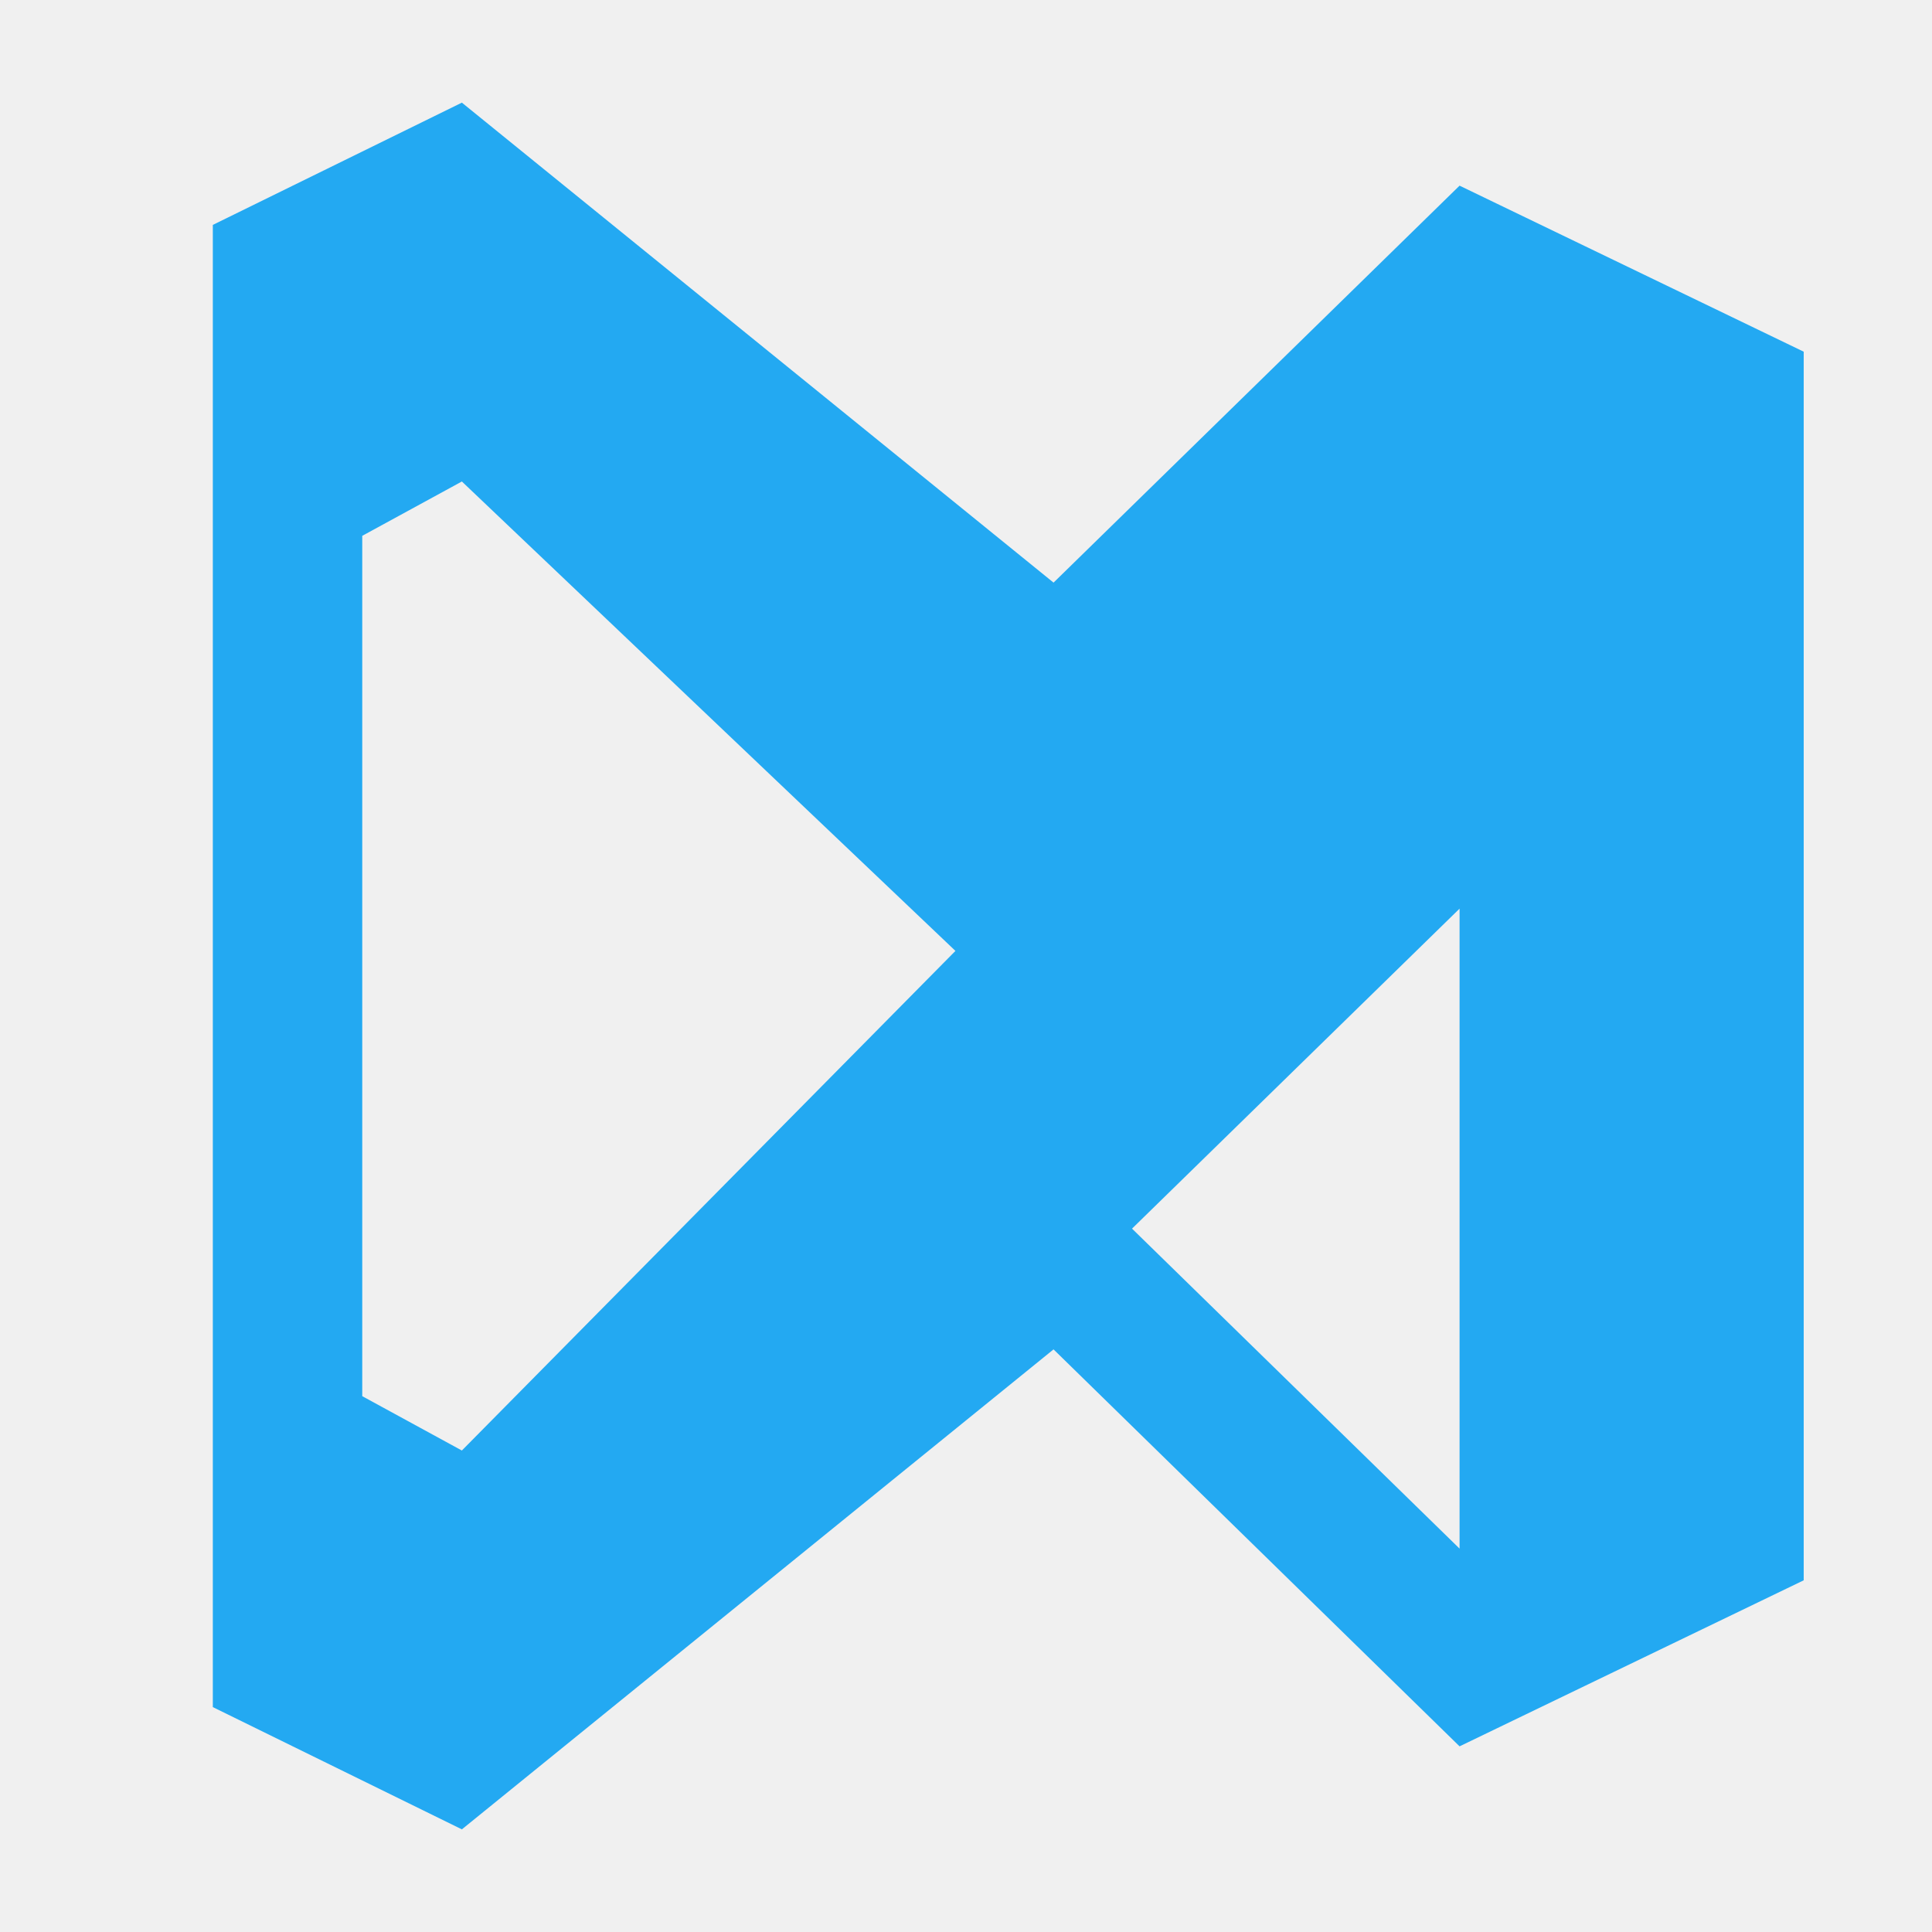
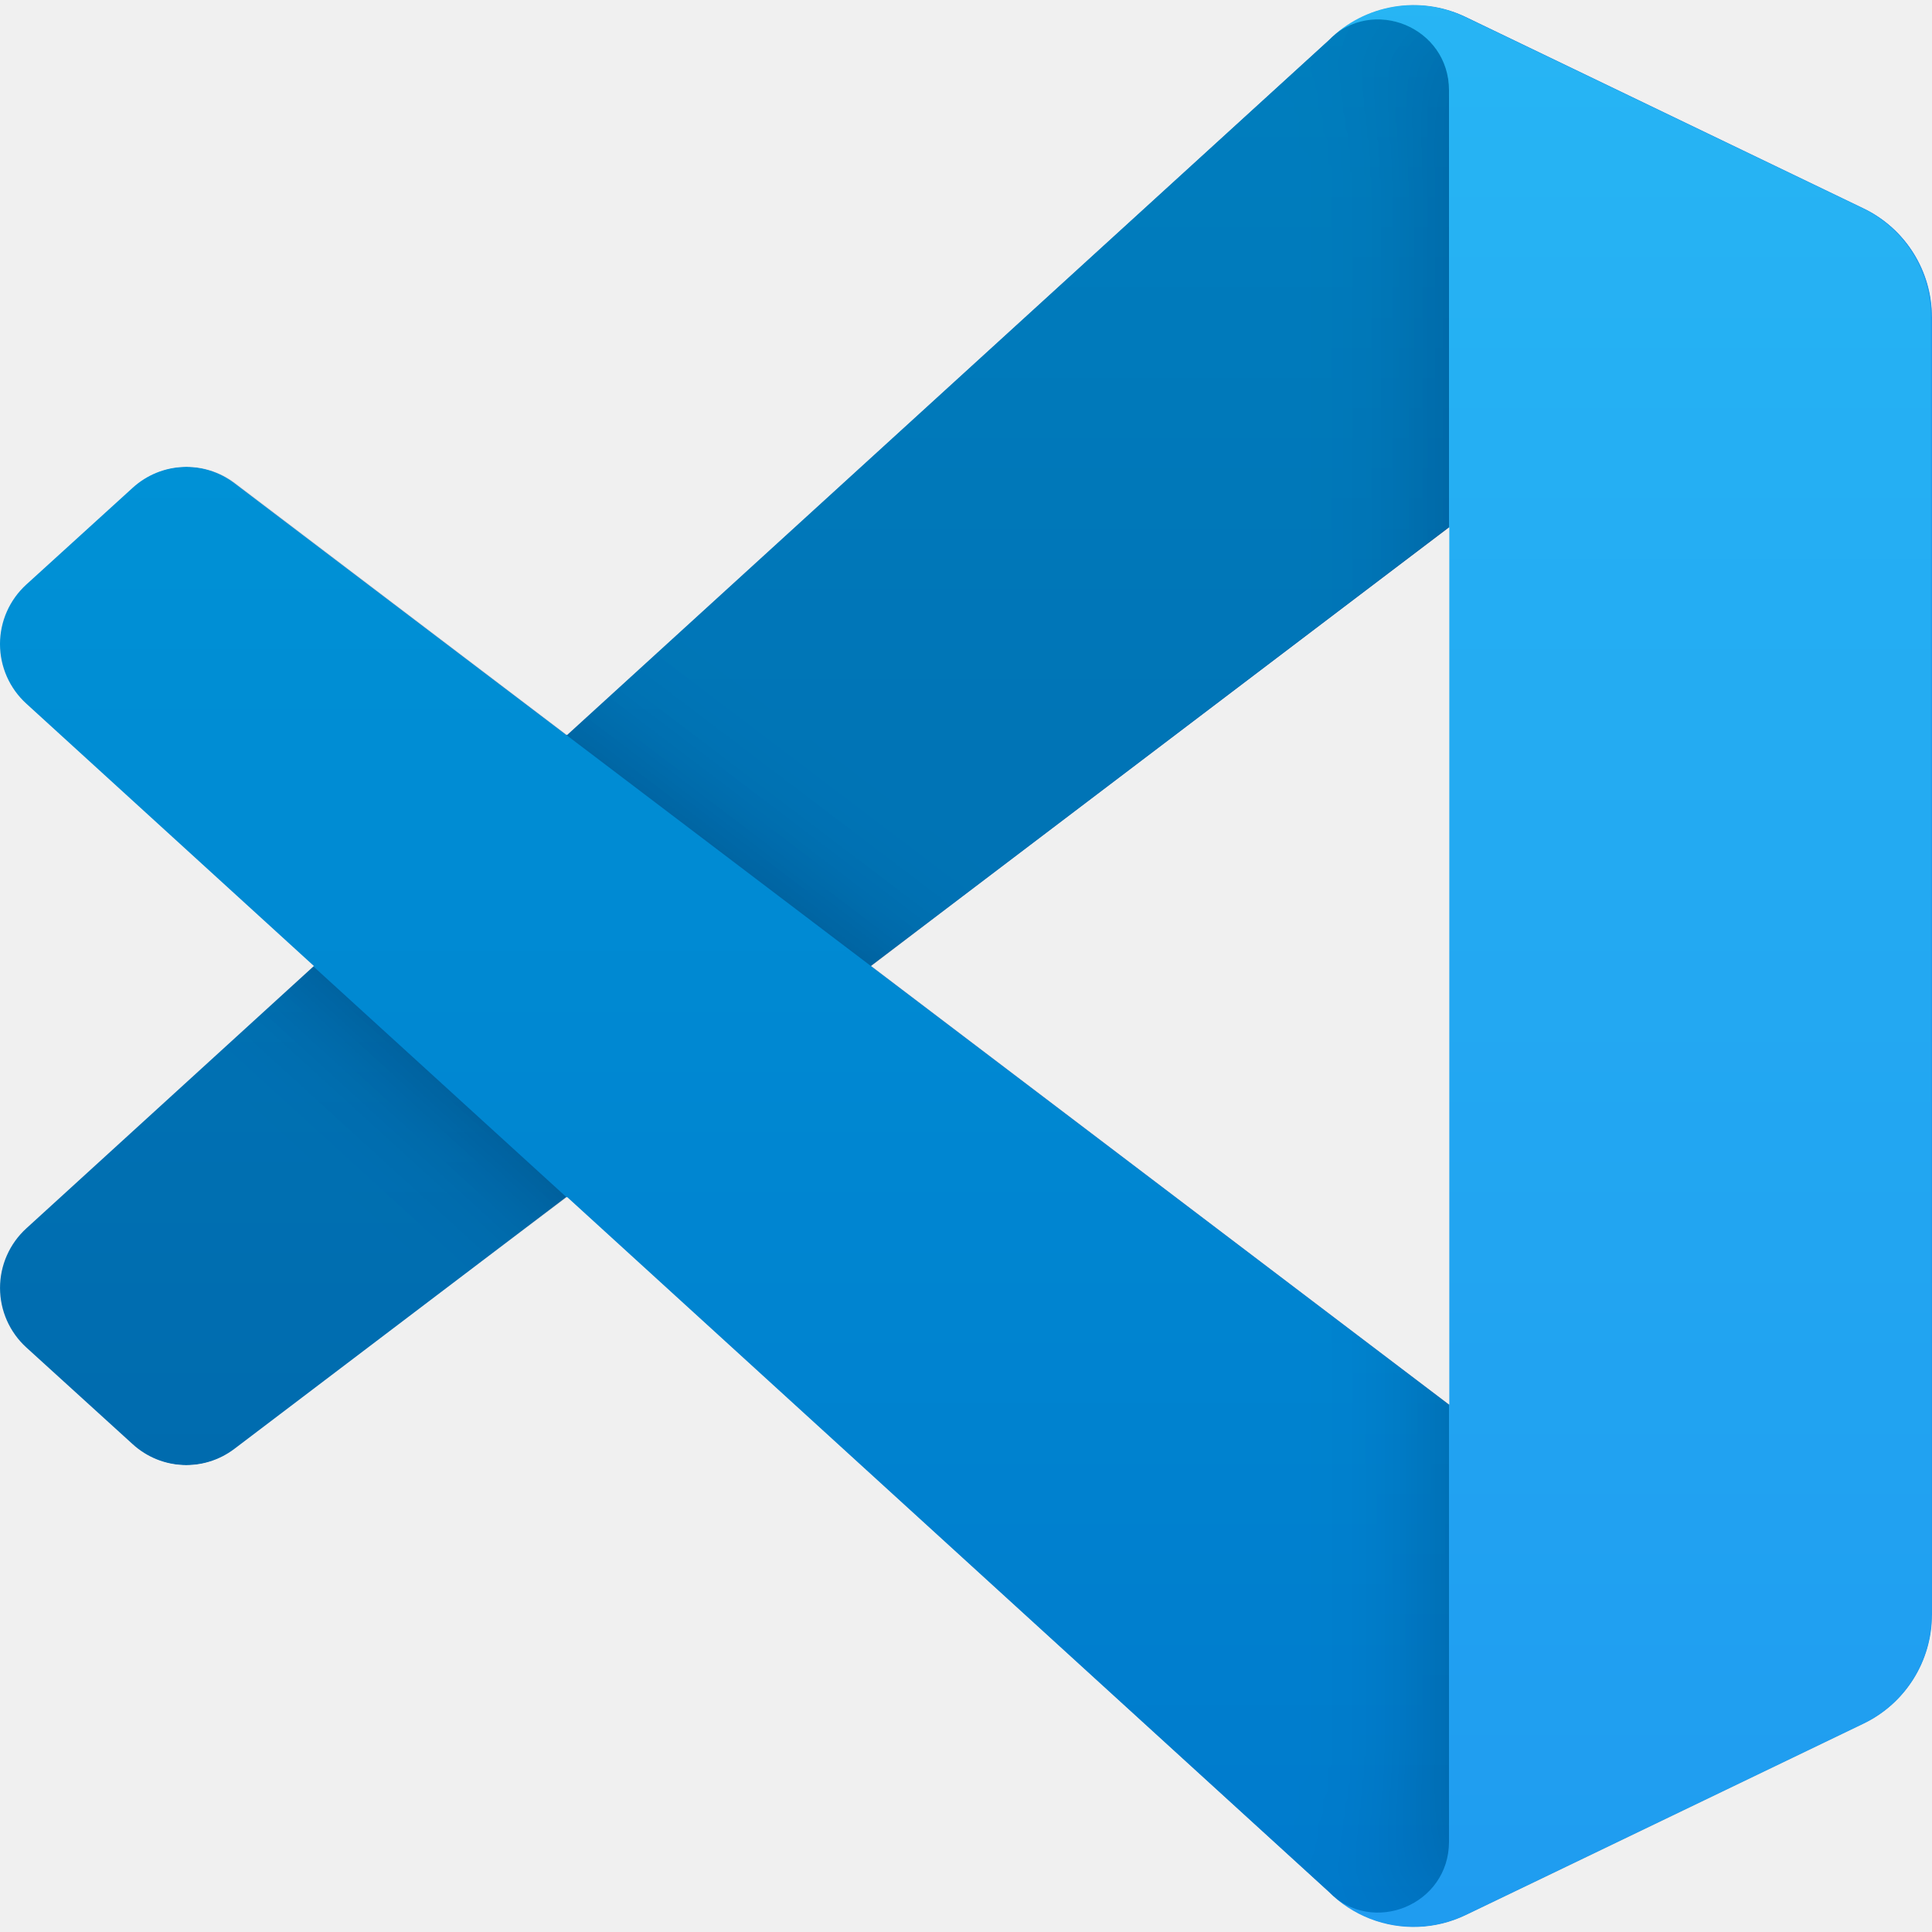
<svg xmlns="http://www.w3.org/2000/svg" viewBox="0 0 128 128">
-   <path fill="#23A9F2" d="M96.7 12.3L69.8 38.6 30.6 6.8 14.1 14.9v98.2l16.5 8.1 39.2-31.8 26.9 26.3 22.8-11V23.3l-22.8-11zM30.6 96.1L24 92.5V35.5l6.6-3.6 32.7 31.1-32.7 33.1zm66.1 6.5l-21.7-21.2 21.7-21.2v42.4z" />
+   <mask id="a" width="128" height="128" x="0" y="0" maskUnits="userSpaceOnUse" style="mask-type:alpha">
+     <path fill="#fff" fill-rule="evenodd" d="M90.767 127.126a7.968 7.968 0 0 0 6.35-.244l26.353-12.681a8 8 0 0 0 4.53-7.209V21.009a8 8 0 0 0-4.53-7.21L97.117 1.12a7.97 7.97 0 0 0-9.093 1.548l-50.45 46.026L15.6 32.013a5.328 5.328 0 0 0-6.807.302l-7.048 6.411a5.335 5.335 0 0 0-.006 7.888L20.796 64 1.74 81.387a5.336 5.336 0 0 0 .006 7.887l7.048 6.411a5.327 5.327 0 0 0 6.807.303l21.974-16.68 50.45 46.025a7.96 7.96 0 0 0 2.743 1.793Zm5.252-92.183L57.74 64l38.28 29.058V34.943Z" clip-rule="evenodd" />
+   </mask>
+   <g mask="url(#a)">
+     <path fill="#0065A9" d="M123.471 13.82 97.097 1.12A7.973 7.973 0 0 0 88 2.668L1.662 81.387a5.333 5.333 0 0 0 .006 7.887l7.052 6.411a5.333 5.333 0 0 0 6.811.303l103.971-78.875c3.488-2.646 8.498-.158 8.498 4.22v-.306a8.001 8.001 0 0 0-4.529-7.208Z" />
+     <g filter="url(#b)">
+       <path fill="#007ACC" d="m123.471 114.181-26.374 12.698A7.973 7.973 0 0 1 88 125.333L1.662 46.613a5.333 5.333 0 0 1 .006-7.887l7.052-6.411a5.333 5.333 0 0 1 6.811-.303l103.971 78.874c3.488 2.647 8.498.159 8.498-4.219v.306a8.001 8.001 0 0 1-4.529 7.208Z" />
+     </g>
+     <g filter="url(#c)">
+       <path fill="#1F9CF0" d="M97.098 126.882A7.977 7.977 0 0 1 88 125.333c2.952 2.952 8 .861 8-3.314V5.98c0-4.175-5.048-6.266-8-3.313a7.977 7.977 0 0 1 9.098-1.549L123.467 13.8A8 8 0 0 1 128 21.01v85.982a8 8 0 0 1-4.533 7.21l-26.369 12.681Z" />
+     </g>
+     <path fill="url(#d)" fill-rule="evenodd" d="M90.69 127.126a7.968 7.968 0 0 0 6.349-.244l26.353-12.681a8 8 0 0 0 4.53-7.21V21.009a8 8 0 0 0-4.53-7.21L97.039 1.12a7.97 7.97 0 0 0-9.093 1.548l-50.45 46.026-21.974-16.68a5.328 5.328 0 0 0-6.807.302l-7.048 6.411a5.336 5.336 0 0 0-.006 7.888L20.718 64 1.662 81.386a5.335 5.335 0 0 0 .006 7.888l7.048 6.411a5.328 5.328 0 0 0 6.807.303l21.975-16.681 50.45 46.026a7.959 7.959 0 0 0 2.742 1.793Zm5.252-92.184L57.662 64l38.28 29.057V34.943Z" clip-rule="evenodd" opacity="0.25" style="mix-blend-mode:overlay" />
+   </g>
+   <defs>
+     <filter id="b" width="144.744" height="113.408" x="-8.411" y="22.594" color-interpolation-filters="sRGB" filterUnits="userSpaceOnUse">
+       <feFlood flood-opacity="0" result="BackgroundImageFix" />
+       <feColorMatrix in="SourceAlpha" result="hardAlpha" values="0 0 0 0 0 0 0 0 0 0 0 0 0 0 0 0 0 0 127 0" />
+       <feOffset />
+       <feGaussianBlur stdDeviation="4.167" />
+       <feColorMatrix values="0 0 0 0 0 0 0 0 0 0 0 0 0 0 0 0 0 0 0.25 0" />
+       <feBlend in2="BackgroundImageFix" mode="overlay" result="effect1_dropShadow_1_36" />
+       <feBlend in="SourceGraphic" in2="effect1_dropShadow_1_36" result="shape" />
+     </filter>
+     <filter id="c" width="56.667" height="144.007" x="79.667" y="-8.004" color-interpolation-filters="sRGB" filterUnits="userSpaceOnUse">
+       <feFlood flood-opacity="0" result="BackgroundImageFix" />
+       <feColorMatrix in="SourceAlpha" result="hardAlpha" values="0 0 0 0 0 0 0 0 0 0 0 0 0 0 0 0 0 0 127 0" />
+       <feOffset />
+       <feGaussianBlur stdDeviation="4.167" />
+       <feColorMatrix values="0 0 0 0 0 0 0 0 0 0 0 0 0 0 0 0 0 0 0.25 0" />
+       <feBlend in2="BackgroundImageFix" mode="overlay" result="effect1_dropShadow_1_36" />
+       <feBlend in="SourceGraphic" in2="effect1_dropShadow_1_36" result="shape" />
+     </filter>
+     <linearGradient id="d" x1="63.922" x2="63.922" y1="0.33" y2="127.67" gradientUnits="userSpaceOnUse">
+       <stop stop-color="#fff" />
+       <stop offset="1" stop-color="#fff" stop-opacity="0" />
+     </linearGradient>
+   </defs>
</svg>
